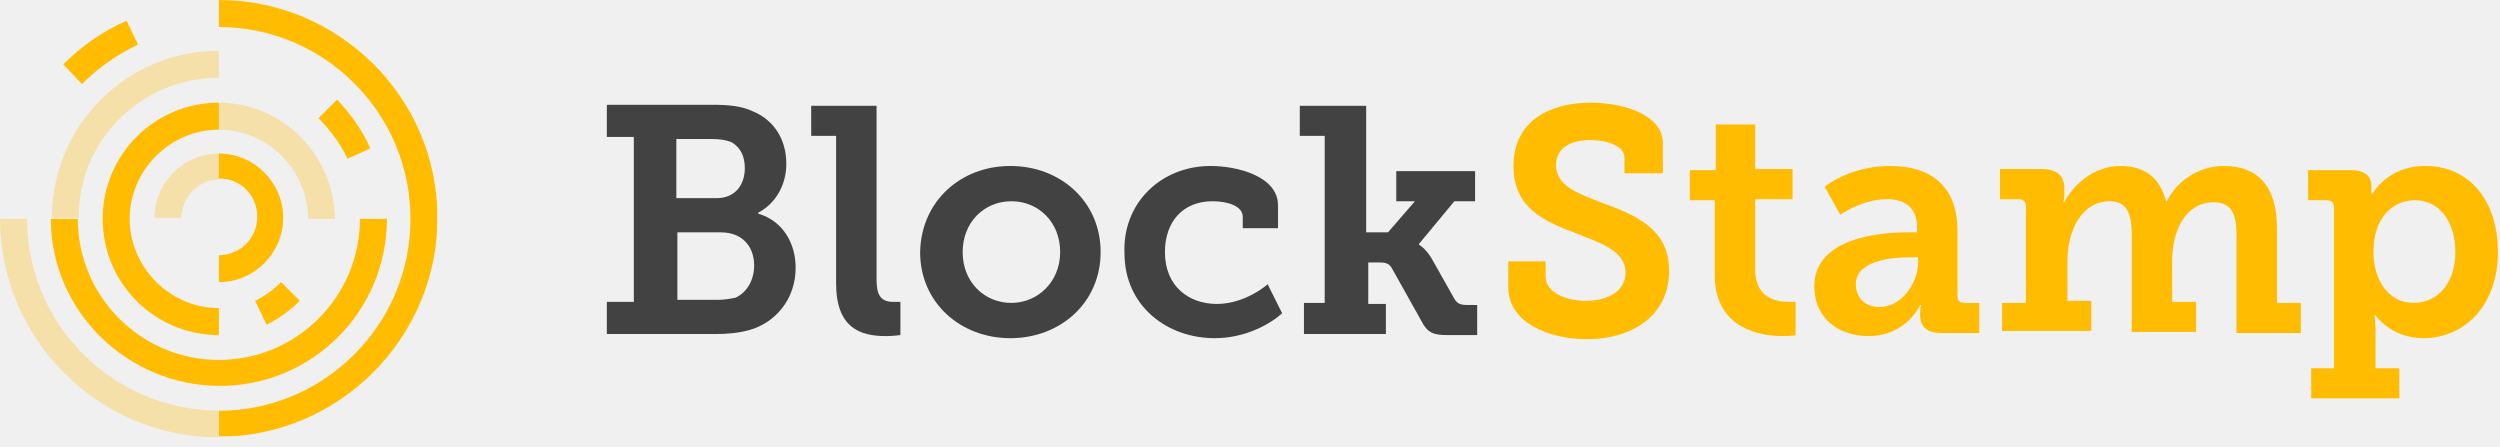
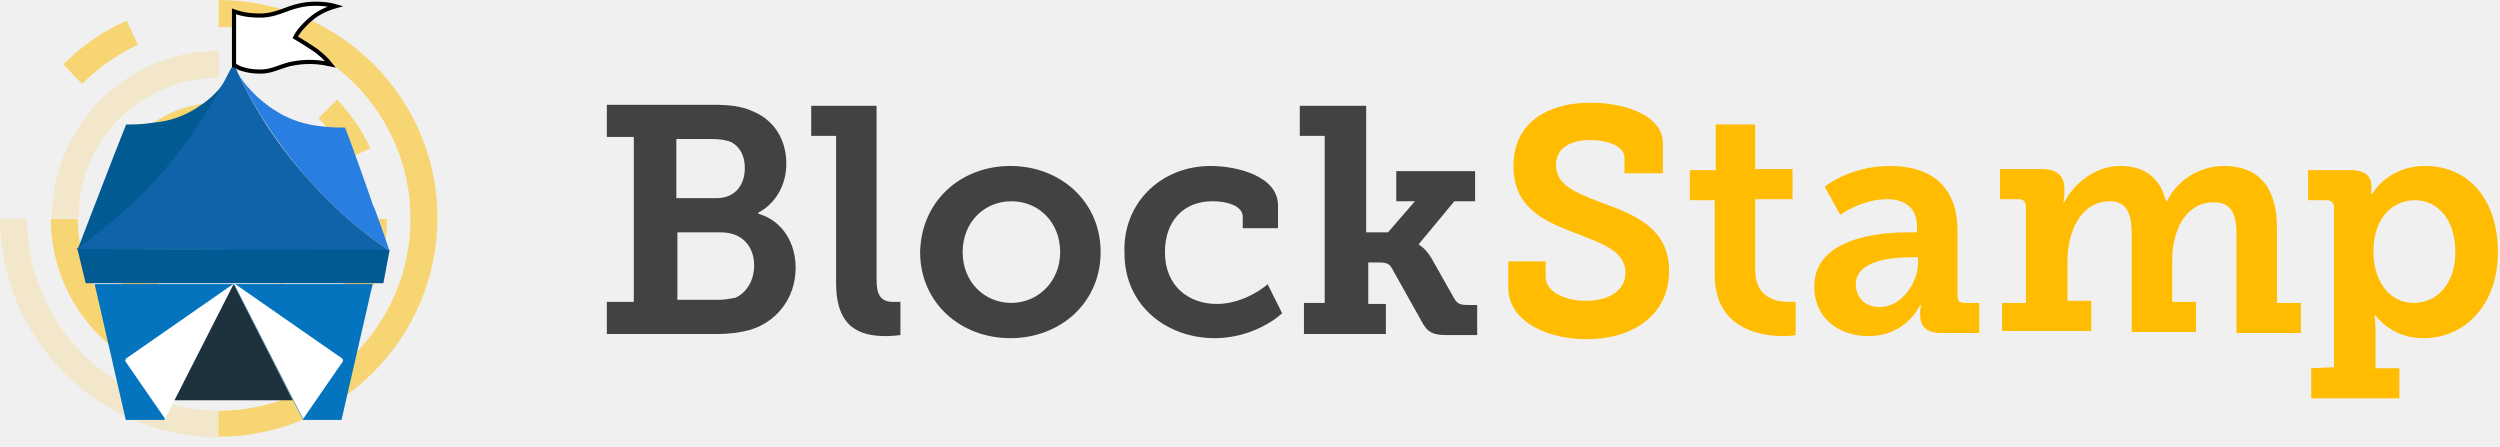
<svg xmlns="http://www.w3.org/2000/svg" version="1.1" id="Layer_1" x="0px" y="0px" viewBox="0 0 241 43" style="enable-background:new 0 0 241 43;" xml:space="preserve">
  <style type="text/css">
- 	.st0{filter:url(#Adobe_OpacityMaskFilter);}
- 	.st1{fill:#FFFFFF;}
- 	.st2{mask:url(#mask-2_1_);fill:#FFBC00;}
- 	.st3{opacity:0.3;}
- 	.st4{filter:url(#Adobe_OpacityMaskFilter_1_);}
- 	.st5{mask:url(#mask-4_1_);fill:#FFBC00;}
- 	.st6{fill:#FFBC00;}
- 	.st7{opacity:0.3;fill:#FFBC00;enable-background:new    ;}
- 	.st8{fill:#424242;}
+ 	.st0{opacity:0.52;}
+ 	.st1{fill:#FFBC00;}
+ 	.st2{opacity:0.3;}
+ 	.st3{opacity:0.3;fill:#FFBC00;enable-background:new    ;}
+ 	.st4{fill:#424242;}
+ 	.st5{fill:#0474BE;}
+ 	.st6{fill:#FFFFFF;}
+ 	.st7{fill:#1E323E;}
+ 	.st8{fill:#287EE1;}
+ 	.st9{fill:#025A92;}
+ 	.st10{fill:#1062A9;}
+ 	.st11{fill:#FFFFFF;stroke:#000000;stroke-width:0.4;stroke-miterlimit:10;}
</style>
-   <g id="Casino_LP">
-     <g id="_x31_.0-BST_x5F_LP" transform="translate(-19, -56)">
-       <g id="TOP">
-         <g id="Logo" transform="translate(19, 56)">
-           <g>
-             <g id="Group-3" transform="translate(21.07104, 0)">
-               <g id="Clip-2">
- 						</g>
-               <defs>
-                 <filter id="Adobe_OpacityMaskFilter" filterUnits="userSpaceOnUse" x="0" y="0" width="21.1" height="42.1">
-                   <feColorMatrix type="matrix" values="1 0 0 0 0  0 1 0 0 0  0 0 1 0 0  0 0 0 1 0" />
-                 </filter>
-               </defs>
-               <mask maskUnits="userSpaceOnUse" x="0" y="0" width="21.1" height="42.1" id="mask-2_1_">
-                 <g class="st0">
-                   <polygon id="path-1_1_" class="st1" points="0,0 21.1,0 21.1,42.1 0,42.1         " />
-                 </g>
-               </mask>
-               <path id="Fill-1" class="st2" d="M0,42.1c11.6,0,21.1-9.5,21.1-21.1S11.6,0,0,0v2.6c10.2,0,18.5,8.3,18.5,18.5        c0,10.2-8.3,18.5-18.5,18.5V42.1z" />
-             </g>
-             <g id="Group-6" transform="translate(0, 21.07104)" class="st3">
-               <g id="Clip-5">
- 						</g>
-               <defs>
-                 <filter id="Adobe_OpacityMaskFilter_1_" filterUnits="userSpaceOnUse" x="0" y="0" width="21.1" height="21.1">
-                   <feColorMatrix type="matrix" values="1 0 0 0 0  0 1 0 0 0  0 0 1 0 0  0 0 0 1 0" />
-                 </filter>
-               </defs>
-               <mask maskUnits="userSpaceOnUse" x="0" y="0" width="21.1" height="21.1" id="mask-4_1_">
-                 <g class="st4">
-                   <polygon id="path-3_1_" class="st1" points="0,0 21.1,0 21.1,21.1 0,21.1         " />
-                 </g>
-               </mask>
-               <path id="Fill-4" class="st5" d="M2.6,0H0c0,11.6,9.5,21.1,21.1,21.1v-2.6C10.9,18.5,2.6,10.2,2.6,0" />
-             </g>
-             <path id="Fill-7" class="st6" d="M7.5,21.1c0,7.5,6.1,13.6,13.6,13.6s13.6-6.1,13.6-13.6h2.6c0,8.9-7.2,16.1-16.1,16.1       S4.9,30,4.9,21.1H7.5z" />
-             <path id="Fill-9" class="st7" d="M21.1,7.5V4.9c-8.9,0-16.1,7.2-16.1,16.1h2.6C7.5,13.6,13.6,7.5,21.1,7.5" />
-             <path id="Fill-11" class="st6" d="M21.1,12.5c-4.7,0-8.6,3.9-8.6,8.6s3.9,8.6,8.6,8.6v2.6c-6.2,0-11.2-5-11.2-11.2       s5-11.2,11.2-11.2" />
-             <path id="Fill-13" class="st7" d="M21.1,9.9v2.6c4.7,0,8.6,3.9,8.6,8.6h2.6C32.2,14.9,27.2,9.9,21.1,9.9" />
-             <path id="Fill-15" class="st6" d="M21.1,14.8c3.4,0,6.2,2.8,6.2,6.2c0,3.4-2.8,6.2-6.2,6.2v-2.6c2,0,3.7-1.6,3.7-3.7       s-1.6-3.7-3.7-3.7" />
-             <path id="Fill-17" class="st7" d="M21.1,14.8c-3.4,0-6.2,2.8-6.2,6.2h2.6c0-2,1.6-3.7,3.7-3.7V14.8z" />
-             <path id="Fill-19" class="st6" d="M28.9,29l-1.8-1.8c0,0,0,0,0,0c-0.7,0.7-1.5,1.3-2.5,1.8l1.1,2.3C26.9,30.7,28,29.9,28.9,29" />
-             <path id="Fill-21" class="st6" d="M12.2,2C9.9,3,7.8,4.5,6.1,6.2l1.8,1.9c1.5-1.5,3.3-2.8,5.4-3.8L12.2,2z" />
-             <path id="Fill-23" class="st6" d="M35.7,14.3c-0.8-1.8-1.9-3.3-3.2-4.7l-1.8,1.8c1.1,1.1,2.1,2.4,2.8,3.9L35.7,14.3z" />
-             <path id="Fill-25" class="st6" d="M149,25.1v1.6c0,1.4,1.8,2.3,3.9,2.3c2.2,0,3.8-1,3.8-2.7c0-2.2-2.5-2.9-5-3.9       c-2.9-1.1-5.8-2.4-5.8-6.4c0-4.4,3.6-6.1,7.4-6.1c3.5,0,7,1.3,7,3.9v2.9h-3.7v-1.5c0-1.1-1.6-1.7-3.3-1.7       c-1.8,0-3.3,0.7-3.3,2.4c0,2,2,2.7,4.3,3.6c3.3,1.2,6.6,2.5,6.6,6.6c0,4.5-3.8,6.6-7.9,6.6c-3.7,0-7.6-1.6-7.6-5v-2.5H149z" />
-             <path id="Fill-27" class="st6" d="M165.3,19.3h-2.4v-2.9h2.5V12h3.8v4.3h3.6v2.9h-3.6V26c0,2.7,2,3.1,3.2,3.1       c0.4,0,0.7,0,0.7,0v3.2c0,0-0.5,0.1-1.2,0.1c-2.2,0-6.6-0.7-6.6-5.9V19.3z" />
-             <path id="Fill-29" class="st6" d="M181.2,29.6c2.1,0,3.7-2.3,3.7-4.3v-0.5h-0.7c-1.5,0-5.3,0.2-5.3,2.6       C178.9,28.6,179.7,29.6,181.2,29.6 M183.8,22.4h1v-0.5c0-2-1.3-2.7-2.9-2.7c-2.4,0-4.5,1.5-4.5,1.5l-1.5-2.7c0,0,2.4-2,6.3-2       c4.2,0,6.5,2.2,6.5,6.2v6.3c0,0.5,0.2,0.7,0.7,0.7h1.4v2.9h-3.7c-1.5,0-2-0.8-2-1.7v-0.2c0-0.5,0.1-0.8,0.1-0.8h-0.1       c0,0-1.3,3-5,3c-2.7,0-5.2-1.6-5.2-4.8C174.9,22.9,181.3,22.4,183.8,22.4" />
-             <path id="Fill-31" class="st6" d="M193,29.2h2.3v-9.3c0-0.4-0.2-0.7-0.7-0.7h-1.8v-2.9h4.1c1.4,0,2.1,0.7,2.1,1.8v0.7       c0,0.3-0.1,0.7-0.1,0.7h0.1c0.8-1.6,2.8-3.5,5.4-3.5c2.2,0,3.8,1,4.4,3.4h0.1c0.9-1.9,3-3.4,5.5-3.4c3.2,0,5.1,1.9,5.1,6v7.2       h2.3v2.9h-6.2v-9.4c0-1.8-0.3-3.2-2.2-3.2c-2.7,0-4,2.7-4,5.6v4h2.3v2.9h-6.2v-9.4c0-1.7-0.3-3.2-2.1-3.2       c-2.8,0-4.1,2.9-4.1,5.8v3.8h2.3v2.9H193V29.2z" />
-             <path id="Fill-33" class="st6" d="M232.7,29.2c2.2,0,4-1.8,4-4.9c0-3-1.6-5-3.9-5c-2,0-4,1.5-4,5       C228.8,26.8,230.1,29.2,232.7,29.2z M225,35.4V20c0-0.4-0.2-0.7-0.7-0.7h-1.8v-2.9h4.1c1.5,0,2,0.7,2,1.5v0.1       c0,0.4,0,0.7,0,0.7h0.1c0,0,1.4-2.7,5.1-2.7c4.3,0,7,3.4,7,8.3c0,5-3.1,8.3-7.2,8.3c-3.1,0-4.6-2.2-4.6-2.2h-0.1       c0,0,0.1,0.6,0.1,1.4v3.7h2.3v2.9h-8.5v-2.9H225z" />
-             <path id="Fill-35" class="st8" d="M69.3,28.9c0.5,0,1.1-0.1,1.6-0.2c1.1-0.5,1.8-1.7,1.8-3.1c0-1.9-1.2-3.2-3.2-3.2h-4.2v6.5       H69.3z M69.1,19.1c1.7,0,2.7-1.2,2.7-2.9c0-1.1-0.4-2-1.3-2.5c-0.5-0.2-1.1-0.3-1.9-0.3h-3.4v5.7H69.1z M58.5,29.1h2.6V13.2       h-2.6v-3.1h10.1c1.6,0,2.8,0.1,3.9,0.6c2,0.8,3.3,2.6,3.3,5.1c0,2-1,3.8-2.7,4.7v0.1c2.4,0.7,3.6,2.9,3.6,5.2       c0,3.1-2,5.3-4.4,6c-1.1,0.3-2.1,0.4-3.3,0.4H58.5V29.1z" />
-             <path id="Fill-37" class="st8" d="M80.6,13.1h-2.4v-2.9h6.3v16.7c0,1.4,0.3,2.2,1.6,2.2c0.4,0,0.7,0,0.7,0v3.2       c0,0-0.7,0.1-1.4,0.1c-2.5,0-4.8-0.8-4.8-5.1V13.1z" />
-             <path id="Fill-39" class="st8" d="M97.5,29.2c2.5,0,4.7-2,4.7-4.9c0-2.9-2.1-4.9-4.7-4.9c-2.6,0-4.7,2-4.7,4.9       C92.8,27.2,94.9,29.2,97.5,29.2 M97.4,16c4.8,0,8.7,3.4,8.7,8.3c0,4.9-3.9,8.3-8.7,8.3c-4.8,0-8.7-3.4-8.7-8.3       C88.8,19.4,92.6,16,97.4,16" />
-             <path id="Fill-41" class="st8" d="M116.7,16c2.6,0,6.5,1,6.5,3.8v2.2h-3.4v-1.1c0-1.1-1.6-1.5-2.9-1.5c-2.9,0-4.6,2-4.6,4.9       c0,3.3,2.3,5,5,5c2.2,0,4.1-1.2,4.9-1.9l1.4,2.8c-1.1,1-3.5,2.4-6.5,2.4c-4.6,0-8.7-3.1-8.7-8.2C108.2,19.6,111.9,16,116.7,16" />
-             <path id="Fill-43" class="st8" d="M125.4,29.2h2.3V13.1h-2.4v-2.9h6.4v12.2h2.1l2.6-3h-1.8v-2.9h7.6v2.9h-2l-3.4,4.1v0.1       c0,0,0.6,0.3,1.2,1.3l2.2,3.9c0.3,0.5,0.6,0.6,1.3,0.6h0.9v2.9h-2.9c-1.3,0-1.9-0.2-2.5-1.4l-2.8-5c-0.3-0.6-0.8-0.6-1.4-0.6       h-0.9v4h1.7v2.9h-7.9V29.2z" />
-           </g>
+   <g id="Logo" transform="translate(19, 56)">
+     <g>
+       <g class="st0">
+         <g id="Group-3" transform="translate(21.07104, 0)">
+           <g id="Clip-2">
+ 				</g>
+           <path id="Fill-1" class="st1" d="M-19-13.9c11.6,0,21.1-9.5,21.1-21.1S-7.4-56-19-56v2.6c10.2,0,18.5,8.3,18.5,18.5      S-8.8-16.4-19-16.4V-13.9z" />
        </g>
+         <g id="Group-6" transform="translate(0, 21.07104)" class="st2">
+           <g id="Clip-5">
+ 				</g>
+           <path id="Fill-4" class="st1" d="M-16.4-56H-19c0,11.6,9.5,21.1,21.1,21.1v-2.6C-8.1-37.5-16.4-45.8-16.4-56" />
+         </g>
+         <path id="Fill-7" class="st1" d="M-11.5-34.9c0,7.5,6.1,13.6,13.6,13.6s13.6-6.1,13.6-13.6h2.6c0,8.9-7.2,16.1-16.1,16.1     S-14.1-26-14.1-34.9H-11.5z" />
+         <path id="Fill-9" class="st3" d="M2.1-48.5v-2.6C-6.8-51.1-14-43.9-14-35h2.6C-11.5-42.4-5.4-48.5,2.1-48.5" />
+         <path id="Fill-11" class="st1" d="M2.1-43.5c-4.7,0-8.6,3.9-8.6,8.6c0,4.7,3.9,8.6,8.6,8.6v2.6c-6.2,0-11.2-5-11.2-11.2     s5-11.2,11.2-11.2" />
+         <path id="Fill-13" class="st3" d="M2.1-46.1v2.6c4.7,0,8.6,3.9,8.6,8.6h2.6C13.2-41.1,8.2-46.1,2.1-46.1" />
+         <path id="Fill-15" class="st1" d="M2.1-41.2c3.4,0,6.2,2.8,6.2,6.2s-2.8,6.2-6.2,6.2v-2.6c2,0,3.7-1.6,3.7-3.7     c0-2.1-1.6-3.7-3.7-3.7" />
+         <path id="Fill-17" class="st3" d="M2.1-41.2c-3.4,0-6.2,2.8-6.2,6.2h2.6c0-2,1.6-3.7,3.7-3.7v-2.5H2.1z" />
+         <path id="Fill-19" class="st1" d="M9.9-27l-1.8-1.8l0,0c-0.7,0.7-1.5,1.3-2.5,1.8l1.1,2.3C7.9-25.3,9-26.1,9.9-27" />
+         <path id="Fill-21" class="st1" d="M-6.8-54c-2.3,1-4.4,2.5-6.1,4.2l1.8,1.9c1.5-1.5,3.3-2.8,5.4-3.8L-6.8-54z" />
+         <path id="Fill-23" class="st1" d="M16.7-41.7c-0.8-1.8-1.9-3.3-3.2-4.7l-1.8,1.8c1.1,1.1,2.1,2.4,2.8,3.9L16.7-41.7z" />
      </g>
+       <path id="Fill-25" class="st1" d="M130-30.9v1.6c0,1.4,1.8,2.3,3.9,2.3c2.2,0,3.8-1,3.8-2.7c0-2.2-2.5-2.9-5-3.9    c-2.9-1.1-5.8-2.4-5.8-6.4c0-4.4,3.6-6.1,7.4-6.1c3.5,0,7,1.3,7,3.9v2.9h-3.7v-1.5c0-1.1-1.6-1.7-3.3-1.7c-1.8,0-3.3,0.7-3.3,2.4    c0,2,2,2.7,4.3,3.6c3.3,1.2,6.6,2.5,6.6,6.6c0,4.5-3.8,6.6-7.9,6.6c-3.7,0-7.6-1.6-7.6-5v-2.5h3.6V-30.9z" />
+       <path id="Fill-27" class="st1" d="M146.3-36.7h-2.4v-2.9h2.5V-44h3.8v4.3h3.6v2.9h-3.6v6.8c0,2.7,2,3.1,3.2,3.1c0.4,0,0.7,0,0.7,0    v3.2c0,0-0.5,0.1-1.2,0.1c-2.2,0-6.6-0.7-6.6-5.9V-36.7z" />
+       <path id="Fill-29" class="st1" d="M162.2-26.4c2.1,0,3.7-2.3,3.7-4.3v-0.5h-0.7c-1.5,0-5.3,0.2-5.3,2.6    C159.9-27.4,160.7-26.4,162.2-26.4 M164.8-33.6h1v-0.5c0-2-1.3-2.7-2.9-2.7c-2.4,0-4.5,1.5-4.5,1.5l-1.5-2.7c0,0,2.4-2,6.3-2    c4.2,0,6.5,2.2,6.5,6.2v6.3c0,0.5,0.2,0.7,0.7,0.7h1.4v2.9h-3.7c-1.5,0-2-0.8-2-1.7v-0.2c0-0.5,0.1-0.8,0.1-0.8h-0.1    c0,0-1.3,3-5,3c-2.7,0-5.2-1.6-5.2-4.8C155.9-33.1,162.3-33.6,164.8-33.6" />
+       <path id="Fill-31" class="st1" d="M174-26.8h2.3v-9.3c0-0.4-0.2-0.7-0.7-0.7h-1.8v-2.9h4.1c1.4,0,2.1,0.7,2.1,1.8v0.7    c0,0.3-0.1,0.7-0.1,0.7h0.1c0.8-1.6,2.8-3.5,5.4-3.5c2.2,0,3.8,1,4.4,3.4h0.1c0.9-1.9,3-3.4,5.5-3.4c3.2,0,5.1,1.9,5.1,6v7.2h2.3    v2.9h-6.2v-9.4c0-1.8-0.3-3.2-2.2-3.2c-2.7,0-4,2.7-4,5.6v4h2.3v2.9h-6.2v-9.4c0-1.7-0.3-3.2-2.1-3.2c-2.8,0-4.1,2.9-4.1,5.8v3.8    h2.3v2.9H174V-26.8z" />
+       <path id="Fill-33" class="st1" d="M213.7-26.8c2.2,0,4-1.8,4-4.9c0-3-1.6-5-3.9-5c-2,0-4,1.5-4,5    C209.8-29.2,211.1-26.8,213.7-26.8z M206-20.6V-36c0-0.4-0.2-0.7-0.7-0.7h-1.8v-2.9h4.1c1.5,0,2,0.7,2,1.5v0.1c0,0.4,0,0.7,0,0.7    h0.1c0,0,1.4-2.7,5.1-2.7c4.3,0,7,3.4,7,8.3c0,5-3.1,8.3-7.2,8.3c-3.1,0-4.6-2.2-4.6-2.2h-0.1c0,0,0.1,0.6,0.1,1.4v3.7h2.3v2.9    h-8.5v-2.9L206-20.6L206-20.6z" />
+       <path id="Fill-35" class="st4" d="M50.3-27.1c0.5,0,1.1-0.1,1.6-0.2c1.1-0.5,1.8-1.7,1.8-3.1c0-1.9-1.2-3.2-3.2-3.2h-4.2v6.5    C46.3-27.1,50.3-27.1,50.3-27.1z M50.1-36.9c1.7,0,2.7-1.2,2.7-2.9c0-1.1-0.4-2-1.3-2.5c-0.5-0.2-1.1-0.3-1.9-0.3h-3.4v5.7H50.1z     M39.5-26.9h2.6v-15.9h-2.6v-3.1h10.1c1.6,0,2.8,0.1,3.9,0.6c2,0.8,3.3,2.6,3.3,5.1c0,2-1,3.8-2.7,4.7v0.1    c2.4,0.7,3.6,2.9,3.6,5.2c0,3.1-2,5.3-4.4,6c-1.1,0.3-2.1,0.4-3.3,0.4H39.5V-26.9z" />
+       <path id="Fill-37" class="st4" d="M61.6-42.9h-2.4v-2.9h6.3v16.7c0,1.4,0.3,2.2,1.6,2.2c0.4,0,0.7,0,0.7,0v3.2    c0,0-0.7,0.1-1.4,0.1c-2.5,0-4.8-0.8-4.8-5.1C61.6-28.7,61.6-42.9,61.6-42.9z" />
+       <path id="Fill-39" class="st4" d="M78.5-26.8c2.5,0,4.7-2,4.7-4.9s-2.1-4.9-4.7-4.9s-4.7,2-4.7,4.9S75.9-26.8,78.5-26.8 M78.4-40    c4.8,0,8.7,3.4,8.7,8.3s-3.9,8.3-8.7,8.3c-4.8,0-8.7-3.4-8.7-8.3C69.8-36.6,73.6-40,78.4-40" />
+       <path id="Fill-41" class="st4" d="M97.7-40c2.6,0,6.5,1,6.5,3.8v2.2h-3.4v-1.1c0-1.1-1.6-1.5-2.9-1.5c-2.9,0-4.6,2-4.6,4.9    c0,3.3,2.3,5,5,5c2.2,0,4.1-1.2,4.9-1.9l1.4,2.8c-1.1,1-3.5,2.4-6.5,2.4c-4.6,0-8.7-3.1-8.7-8.2C89.2-36.4,92.9-40,97.7-40" />
+       <path id="Fill-43" class="st4" d="M106.4-26.8h2.3v-16.1h-2.4v-2.9h6.4v12.2h2.1l2.6-3h-1.8v-2.9h7.6v2.9h-2l-3.4,4.1v0.1    c0,0,0.6,0.3,1.2,1.3l2.2,3.9c0.3,0.5,0.6,0.6,1.3,0.6h0.9v2.9h-2.9c-1.3,0-1.9-0.2-2.5-1.4l-2.8-5c-0.3-0.6-0.8-0.6-1.4-0.6h-0.9    v4h1.7v2.9h-7.9v-3H106.4z" />
    </g>
  </g>
+   <g id="Logo_1_" transform="translate(39.95972, 10)">
+     <g id="Base_1_" transform="translate(12.56283, 195.0834)">
+       <polygon id="Path-38" class="st5" points="-43.4,-177.7 -40.4,-164.6 -36.7,-164.6 -30,-177.7 -23.3,-164.6 -19.6,-164.6    -16.6,-177.7   " />
+       <path id="Left-Flap" class="st6" d="M-36.6-164.7l-3.8-5.5c-0.1-0.1,0-0.2,0-0.3l10.5-7.3L-36.6-164.7L-36.6-164.7z" />
+       <path id="Left-Flap_1_" class="st6" d="M-23.3-164.7l3.8-5.5c0.1-0.1,0-0.2,0-0.3l-10.5-7.3L-23.3-164.7L-23.3-164.7z" />
+       <polygon id="Shadow" class="st7" points="-35.7,-166.5 -30,-177.7 -24.3,-166.5   " />
+     </g>
+     <path id="Shape" class="st8" d="M-2.4,14.2L-2.4,14.2C-2.5,13.9-3.9,9.8-4,9.8c0-0.1-2.6-7.4-2.7-7.5c-0.5,0-1.2,0-2.1-0.1   c-0.9-0.1-2.6-0.3-4.4-1.4c-2-1.2-3.3-2.8-3.8-3.7c1.3,2.8,3.4,6.3,6.5,9.9C-7.6,10.3-4.8,12.6-2.4,14.2L-2.4,14.2z" />
+     <path id="Shape_1_" class="st9" d="M-24.3,6.8c3.2-3.7,5.3-7.2,6.7-10.1c0,0-0.9,2.1-3.1,3.5C-22.4,1.4-24,1.7-25,1.8   C-26.2,2-27.1,2-27.8,2c-1.6,4-3.1,8-4.7,12.1l0,0h0C-30,12.4-27.2,10.1-24.3,6.8L-24.3,6.8z" />
+     <path id="Shape_2_" class="st10" d="M-2.4,14.2L-2.4,14.2c-2.4-1.6-5.2-3.9-8.1-7.2c-3.2-3.6-5.2-7.1-6.5-9.9   c-0.1-0.2-0.2-0.5-0.3-0.7c-0.1,0-0.1,0-0.2-0.1c0,0.1-0.1,0.2-0.2,0.3c-1.4,2.8-3.5,6.4-6.7,10.1c-2.9,3.3-5.8,5.6-8.2,7.3" />
+     <path id="Shape_3_" class="st9" d="M-17.5,17.3l13.5,0H-3l0.6-3.2c-10.1,0-20-0.1-30.1-0.1l0.8,3.3h0.9L-17.5,17.3L-17.5,17.3z" />
+     <path id="Flag" class="st11" d="M-14.9-3.1c1.1,0,1.7-0.4,2.8-0.7c0.9-0.2,2.2-0.4,4,0c-0.4-0.5-1-1.1-1.8-1.6   c-0.6-0.4-1.1-0.7-1.6-1c0.2-0.4,0.5-0.8,0.9-1.2c1.1-1.2,2.3-1.6,3-1.8c-0.7-0.2-1.7-0.3-2.7-0.2c-1.9,0.2-2.6,1-4.4,1.1   c-0.7,0-1.6,0-2.7-0.4v5.2c0,0,0.1,0,0.2,0.1c0.1,0,0.1,0,0.2,0.1C-16.6-3.3-15.8-3.1-14.9-3.1L-14.9-3.1z" />
+   </g>
</svg>
